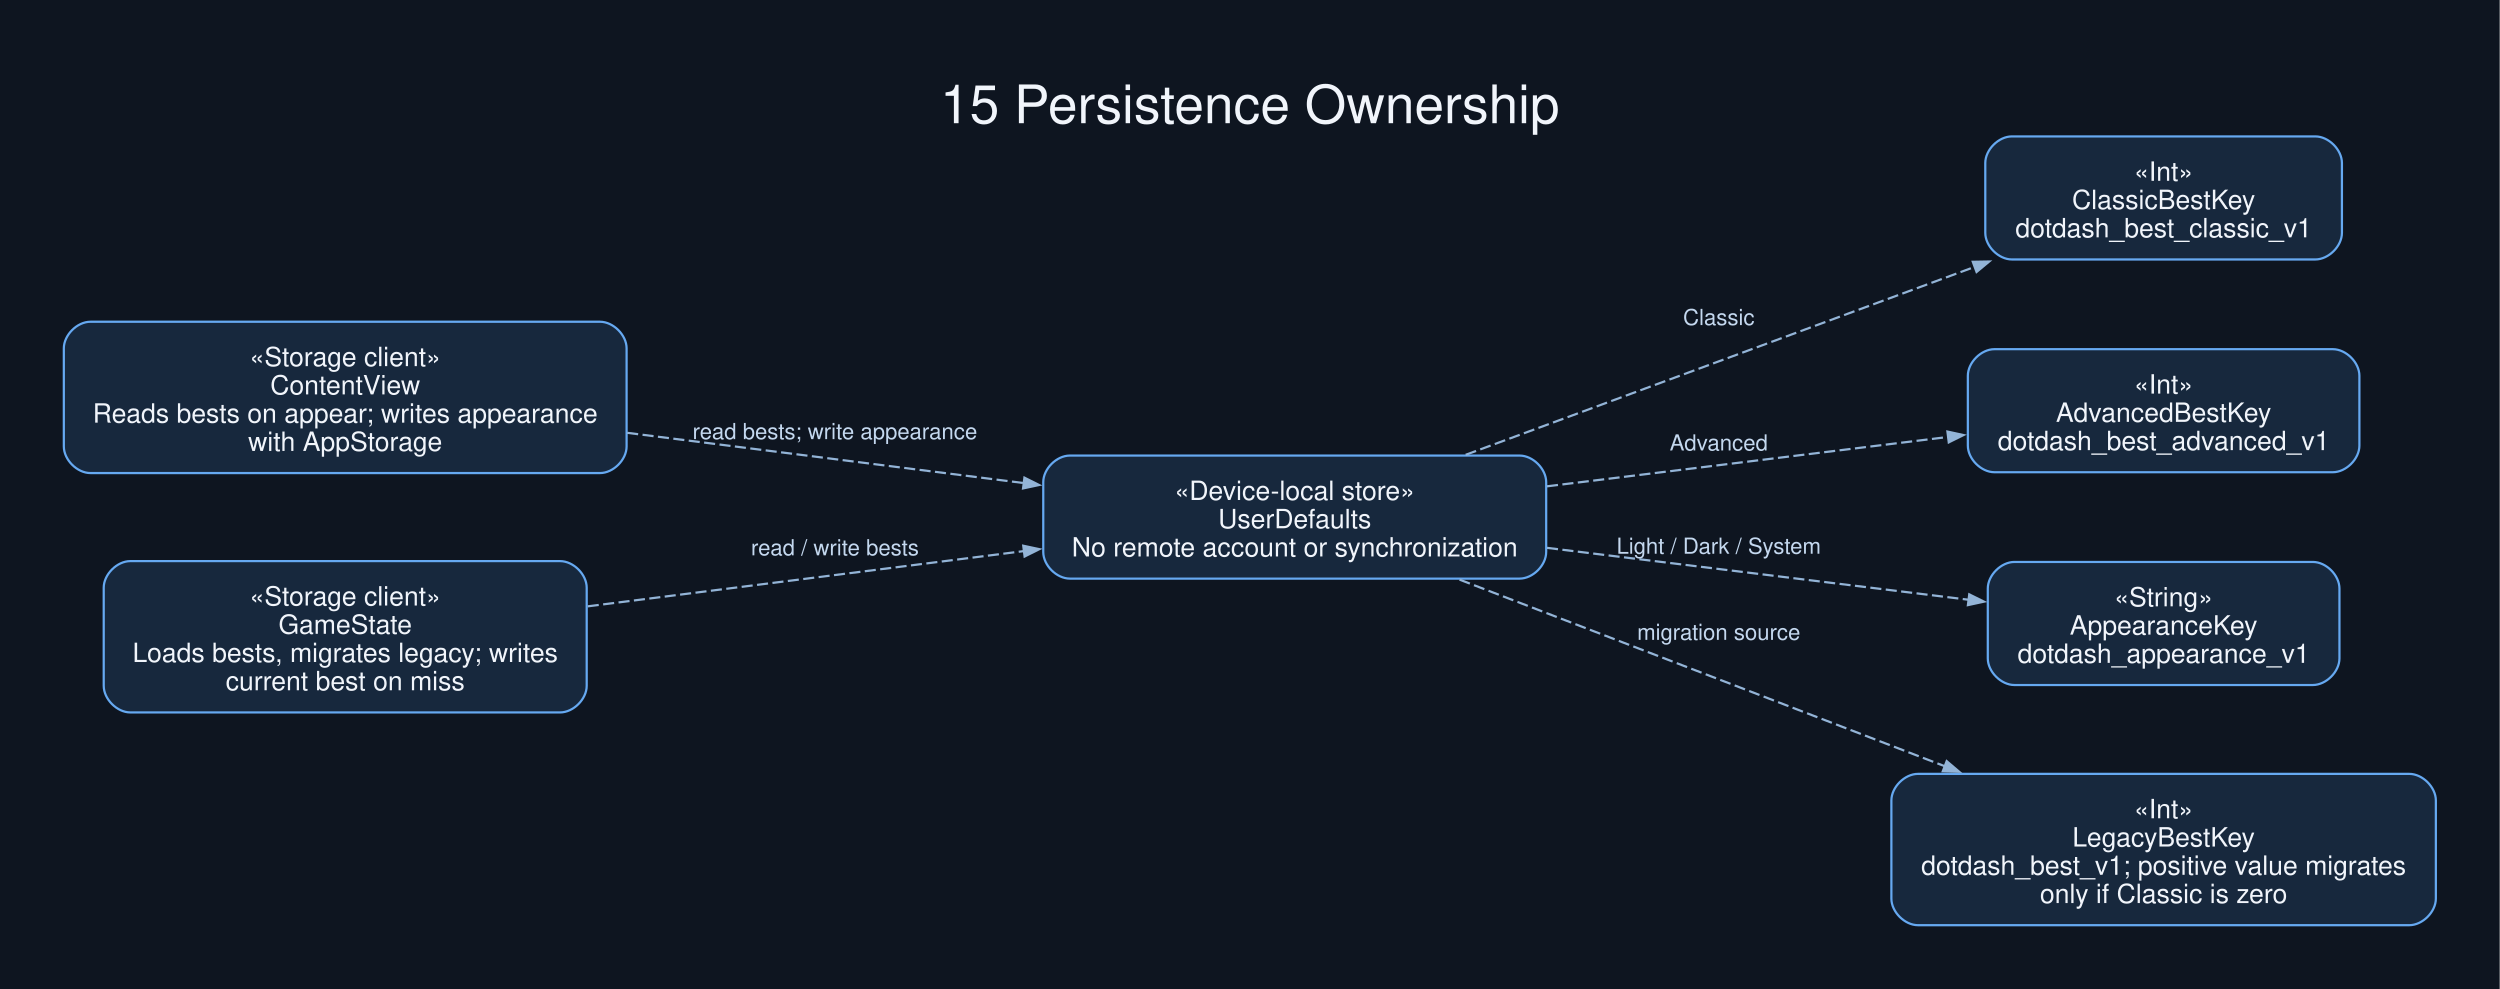
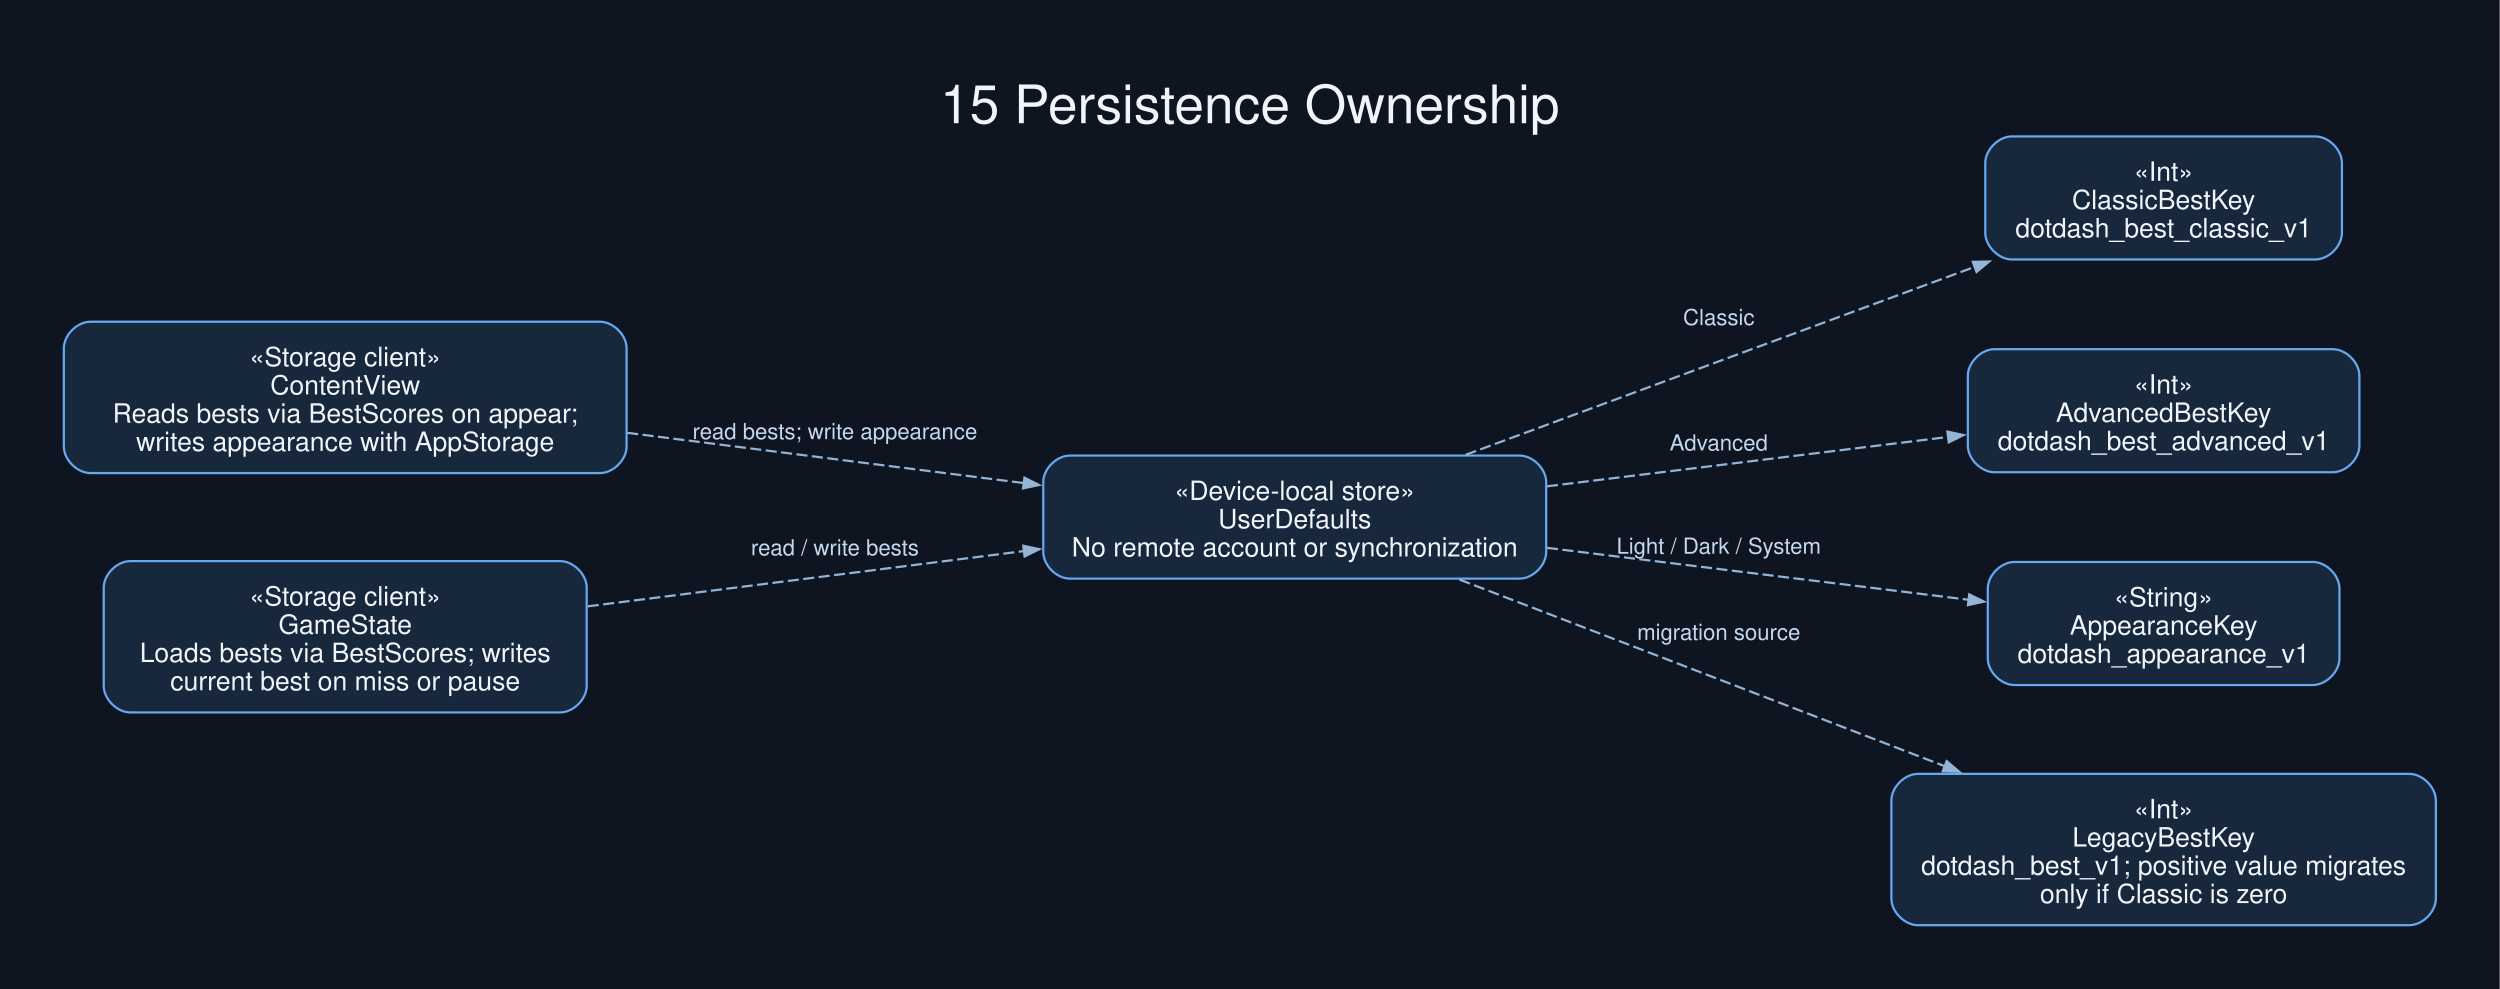
<svg xmlns="http://www.w3.org/2000/svg" width="1128pt" height="446pt" viewBox="0.00 0.00 1128.00 446.00">
  <g id="graph0" class="graph" transform="scale(1 1) rotate(0) translate(28.8 417.45)">
    <polygon fill="#0e1520" stroke="none" points="-28.8,28.8 -28.8,-417.45 1099.06,-417.45 1099.06,28.8 -28.8,28.8" />
    <text xml:space="preserve" text-anchor="middle" x="535.13" y="-361.85" font-family="Helvetica,sans-Serif" font-size="24.00" fill="#f1f5fb">15 Persistence Ownership</text>
    <g id="node1" class="node">
      <path fill="#17283d" stroke="#66a9f1" d="M241.92,-272.28C241.92,-272.28 12,-272.28 12,-272.28 6,-272.28 0,-266.28 0,-260.28 0,-260.28 0,-216 0,-216 0,-210 6,-204 12,-204 12,-204 241.92,-204 241.92,-204 247.92,-204 253.92,-210 253.92,-216 253.92,-216 253.92,-260.28 253.92,-260.28 253.92,-266.28 247.92,-272.28 241.92,-272.28" />
      <text xml:space="preserve" text-anchor="middle" x="126.96" y="-252.24" font-family="Helvetica,sans-Serif" font-size="12.00" fill="#f1f5fb">«Storage client»</text>
      <text xml:space="preserve" text-anchor="middle" x="126.96" y="-239.49" font-family="Helvetica,sans-Serif" font-size="12.00" fill="#f1f5fb">ContentView</text>
-       <text xml:space="preserve" text-anchor="middle" x="126.96" y="-226.74" font-family="Helvetica,sans-Serif" font-size="12.00" fill="#f1f5fb">Reads bests on appear; writes appearance</text>
-       <text xml:space="preserve" text-anchor="middle" x="126.96" y="-213.99" font-family="Helvetica,sans-Serif" font-size="12.00" fill="#f1f5fb">with AppStorage</text>
+       <text xml:space="preserve" text-anchor="middle" x="126.96" y="-226.74" font-family="Helvetica,sans-Serif" font-size="12.00" fill="#f1f5fb">Reads bests via BestScores on appear;</text>
+       <text xml:space="preserve" text-anchor="middle" x="126.96" y="-213.99" font-family="Helvetica,sans-Serif" font-size="12.00" fill="#f1f5fb">writes appearance with AppStorage</text>
    </g>
    <g id="node3" class="node">
      <path fill="#17283d" stroke="#66a9f1" d="M656.84,-211.9C656.84,-211.9 453.92,-211.9 453.92,-211.9 447.92,-211.9 441.92,-205.9 441.92,-199.9 441.92,-199.9 441.92,-168.38 441.92,-168.38 441.92,-162.38 447.92,-156.38 453.92,-156.38 453.92,-156.38 656.84,-156.38 656.84,-156.38 662.84,-156.38 668.84,-162.38 668.84,-168.38 668.84,-168.38 668.84,-199.9 668.84,-199.9 668.84,-205.9 662.84,-211.9 656.84,-211.9" />
      <text xml:space="preserve" text-anchor="middle" x="555.38" y="-191.86" font-family="Helvetica,sans-Serif" font-size="12.00" fill="#f1f5fb">«Device-local store»</text>
      <text xml:space="preserve" text-anchor="middle" x="555.38" y="-179.11" font-family="Helvetica,sans-Serif" font-size="12.00" fill="#f1f5fb">UserDefaults</text>
      <text xml:space="preserve" text-anchor="middle" x="555.38" y="-166.36" font-family="Helvetica,sans-Serif" font-size="12.00" fill="#f1f5fb">No remote account or synchronization</text>
    </g>
    <g id="edge1" class="edge">
      <path fill="none" stroke="#93b4d7" stroke-dasharray="5,2" d="M254.17,-222.16C310.82,-214.98 377.35,-206.56 433.37,-199.46" />
      <polygon fill="#93b4d7" stroke="#93b4d7" points="433.42,-201.93 440.05,-198.62 432.8,-197.07 433.42,-201.93" />
      <text xml:space="preserve" text-anchor="middle" x="347.92" y="-219.31" font-family="Helvetica,sans-Serif" font-size="10.00" fill="#c4d8ef">read bests; write appearance</text>
    </g>
    <g id="node2" class="node">
      <path fill="#17283d" stroke="#66a9f1" d="M223.92,-164.28C223.92,-164.28 30,-164.28 30,-164.28 24,-164.28 18,-158.28 18,-152.28 18,-152.28 18,-108 18,-108 18,-102 24,-96 30,-96 30,-96 223.92,-96 223.92,-96 229.92,-96 235.92,-102 235.92,-108 235.92,-108 235.92,-152.28 235.92,-152.28 235.92,-158.28 229.92,-164.28 223.92,-164.28" />
      <text xml:space="preserve" text-anchor="middle" x="126.96" y="-144.24" font-family="Helvetica,sans-Serif" font-size="12.00" fill="#f1f5fb">«Storage client»</text>
      <text xml:space="preserve" text-anchor="middle" x="126.96" y="-131.49" font-family="Helvetica,sans-Serif" font-size="12.00" fill="#f1f5fb">GameState</text>
-       <text xml:space="preserve" text-anchor="middle" x="126.96" y="-118.74" font-family="Helvetica,sans-Serif" font-size="12.00" fill="#f1f5fb">Loads bests, migrates legacy; writes</text>
-       <text xml:space="preserve" text-anchor="middle" x="126.96" y="-105.99" font-family="Helvetica,sans-Serif" font-size="12.00" fill="#f1f5fb">current best on miss</text>
+       <text xml:space="preserve" text-anchor="middle" x="126.96" y="-118.74" font-family="Helvetica,sans-Serif" font-size="12.00" fill="#f1f5fb">Loads bests via BestScores; writes</text>
+       <text xml:space="preserve" text-anchor="middle" x="126.96" y="-105.99" font-family="Helvetica,sans-Serif" font-size="12.00" fill="#f1f5fb">current best on miss or pause</text>
    </g>
    <g id="edge2" class="edge">
      <path fill="none" stroke="#93b4d7" stroke-dasharray="5,2" d="M236.39,-143.87C296.49,-151.48 371.37,-160.96 433.37,-168.82" />
      <polygon fill="#93b4d7" stroke="#93b4d7" points="432.89,-171.22 440.14,-169.67 433.5,-166.36 432.89,-171.22" />
      <text xml:space="preserve" text-anchor="middle" x="347.92" y="-166.88" font-family="Helvetica,sans-Serif" font-size="10.00" fill="#c4d8ef">read / write bests</text>
    </g>
    <g id="node4" class="node">
      <path fill="#17283d" stroke="#66a9f1" d="M1015.88,-355.9C1015.88,-355.9 878.96,-355.9 878.96,-355.9 872.96,-355.9 866.96,-349.9 866.96,-343.9 866.96,-343.9 866.96,-312.38 866.96,-312.38 866.96,-306.38 872.96,-300.38 878.96,-300.38 878.96,-300.38 1015.88,-300.38 1015.88,-300.38 1021.88,-300.38 1027.88,-306.38 1027.88,-312.38 1027.88,-312.38 1027.88,-343.9 1027.88,-343.9 1027.88,-349.9 1021.88,-355.9 1015.88,-355.9" />
      <text xml:space="preserve" text-anchor="middle" x="947.42" y="-335.87" font-family="Helvetica,sans-Serif" font-size="12.00" fill="#f1f5fb">«Int»</text>
      <text xml:space="preserve" text-anchor="middle" x="947.42" y="-323.12" font-family="Helvetica,sans-Serif" font-size="12.00" fill="#f1f5fb">ClassicBestKey</text>
      <text xml:space="preserve" text-anchor="middle" x="947.42" y="-310.37" font-family="Helvetica,sans-Serif" font-size="12.00" fill="#f1f5fb">dotdash_best_classic_v1</text>
    </g>
    <g id="edge3" class="edge">
      <path fill="none" stroke="#93b4d7" stroke-dasharray="5,2" d="M632.51,-212.25C698.58,-236.64 794.09,-271.9 862.38,-297.11" />
      <polygon fill="#93b4d7" stroke="#93b4d7" points="861.32,-299.33 868.73,-299.46 863.02,-294.73 861.32,-299.33" />
      <text xml:space="preserve" text-anchor="middle" x="746.71" y="-270.79" font-family="Helvetica,sans-Serif" font-size="10.00" fill="#c4d8ef">Classic</text>
    </g>
    <g id="node5" class="node">
      <path fill="#17283d" stroke="#66a9f1" d="M1023.76,-259.9C1023.76,-259.9 871.09,-259.9 871.09,-259.9 865.09,-259.9 859.09,-253.9 859.09,-247.9 859.09,-247.9 859.09,-216.38 859.09,-216.38 859.09,-210.38 865.09,-204.38 871.09,-204.38 871.09,-204.38 1023.76,-204.38 1023.76,-204.38 1029.76,-204.38 1035.76,-210.38 1035.76,-216.38 1035.76,-216.38 1035.76,-247.9 1035.76,-247.9 1035.76,-253.9 1029.76,-259.9 1023.76,-259.9" />
      <text xml:space="preserve" text-anchor="middle" x="947.42" y="-239.86" font-family="Helvetica,sans-Serif" font-size="12.00" fill="#f1f5fb">«Int»</text>
      <text xml:space="preserve" text-anchor="middle" x="947.42" y="-227.11" font-family="Helvetica,sans-Serif" font-size="12.00" fill="#f1f5fb">AdvancedBestKey</text>
      <text xml:space="preserve" text-anchor="middle" x="947.42" y="-214.36" font-family="Helvetica,sans-Serif" font-size="12.00" fill="#f1f5fb">dotdash_best_advanced_v1</text>
    </g>
    <g id="edge4" class="edge">
      <path fill="none" stroke="#93b4d7" stroke-dasharray="5,2" d="M669.2,-198.02C726.55,-205.08 795.51,-213.57 850.31,-220.31" />
      <polygon fill="#93b4d7" stroke="#93b4d7" points="849.88,-222.73 857.13,-221.15 850.48,-217.86 849.88,-222.73" />
      <text xml:space="preserve" text-anchor="middle" x="746.71" y="-214.19" font-family="Helvetica,sans-Serif" font-size="10.00" fill="#c4d8ef">Advanced</text>
    </g>
    <g id="node6" class="node">
      <path fill="#17283d" stroke="#66a9f1" d="M1014.76,-163.9C1014.76,-163.9 880.09,-163.9 880.09,-163.9 874.09,-163.9 868.09,-157.9 868.09,-151.9 868.09,-151.9 868.09,-120.37 868.09,-120.37 868.09,-114.37 874.09,-108.37 880.09,-108.37 880.09,-108.37 1014.76,-108.37 1014.76,-108.37 1020.76,-108.37 1026.76,-114.37 1026.76,-120.37 1026.76,-120.37 1026.76,-151.9 1026.76,-151.9 1026.76,-157.9 1020.76,-163.9 1014.76,-163.9" />
      <text xml:space="preserve" text-anchor="middle" x="947.42" y="-143.86" font-family="Helvetica,sans-Serif" font-size="12.00" fill="#f1f5fb">«String»</text>
      <text xml:space="preserve" text-anchor="middle" x="947.42" y="-131.11" font-family="Helvetica,sans-Serif" font-size="12.00" fill="#f1f5fb">AppearanceKey</text>
      <text xml:space="preserve" text-anchor="middle" x="947.42" y="-118.36" font-family="Helvetica,sans-Serif" font-size="12.00" fill="#f1f5fb">dotdash_appearance_v1</text>
    </g>
    <g id="edge5" class="edge">
      <path fill="none" stroke="#93b4d7" stroke-dasharray="5,2" d="M669.2,-170.26C729.88,-162.79 803.57,-153.72 859.72,-146.81" />
      <polygon fill="#93b4d7" stroke="#93b4d7" points="859.72,-149.28 866.37,-145.99 859.12,-144.42 859.72,-149.28" />
      <text xml:space="preserve" text-anchor="middle" x="746.71" y="-167.6" font-family="Helvetica,sans-Serif" font-size="10.00" fill="#c4d8ef">Light / Dark / System</text>
    </g>
    <g id="node7" class="node">
      <path fill="#17283d" stroke="#66a9f1" d="M1058.26,-68.28C1058.26,-68.28 836.59,-68.28 836.59,-68.28 830.59,-68.28 824.59,-62.28 824.59,-56.28 824.59,-56.28 824.59,-12 824.59,-12 824.59,-6 830.59,0 836.59,0 836.59,0 1058.26,0 1058.26,0 1064.26,0 1070.26,-6 1070.26,-12 1070.26,-12 1070.26,-56.28 1070.26,-56.28 1070.26,-62.28 1064.26,-68.28 1058.26,-68.28" />
      <text xml:space="preserve" text-anchor="middle" x="947.42" y="-48.24" font-family="Helvetica,sans-Serif" font-size="12.00" fill="#f1f5fb">«Int»</text>
      <text xml:space="preserve" text-anchor="middle" x="947.42" y="-35.49" font-family="Helvetica,sans-Serif" font-size="12.00" fill="#f1f5fb">LegacyBestKey</text>
      <text xml:space="preserve" text-anchor="middle" x="947.42" y="-22.74" font-family="Helvetica,sans-Serif" font-size="12.00" fill="#f1f5fb">dotdash_best_v1; positive value migrates</text>
      <text xml:space="preserve" text-anchor="middle" x="947.42" y="-9.99" font-family="Helvetica,sans-Serif" font-size="12.00" fill="#f1f5fb">only if Classic is zero</text>
    </g>
    <g id="edge6" class="edge">
      <path fill="none" stroke="#93b4d7" stroke-dasharray="5,2" d="M629.74,-155.93C691.68,-132.11 780.89,-97.8 848.84,-71.67" />
      <polygon fill="#93b4d7" stroke="#93b4d7" points="849.54,-74.03 855.19,-69.23 847.78,-69.45 849.54,-74.03" />
      <text xml:space="preserve" text-anchor="middle" x="746.71" y="-128.74" font-family="Helvetica,sans-Serif" font-size="10.00" fill="#c4d8ef">migration source</text>
    </g>
  </g>
</svg>
